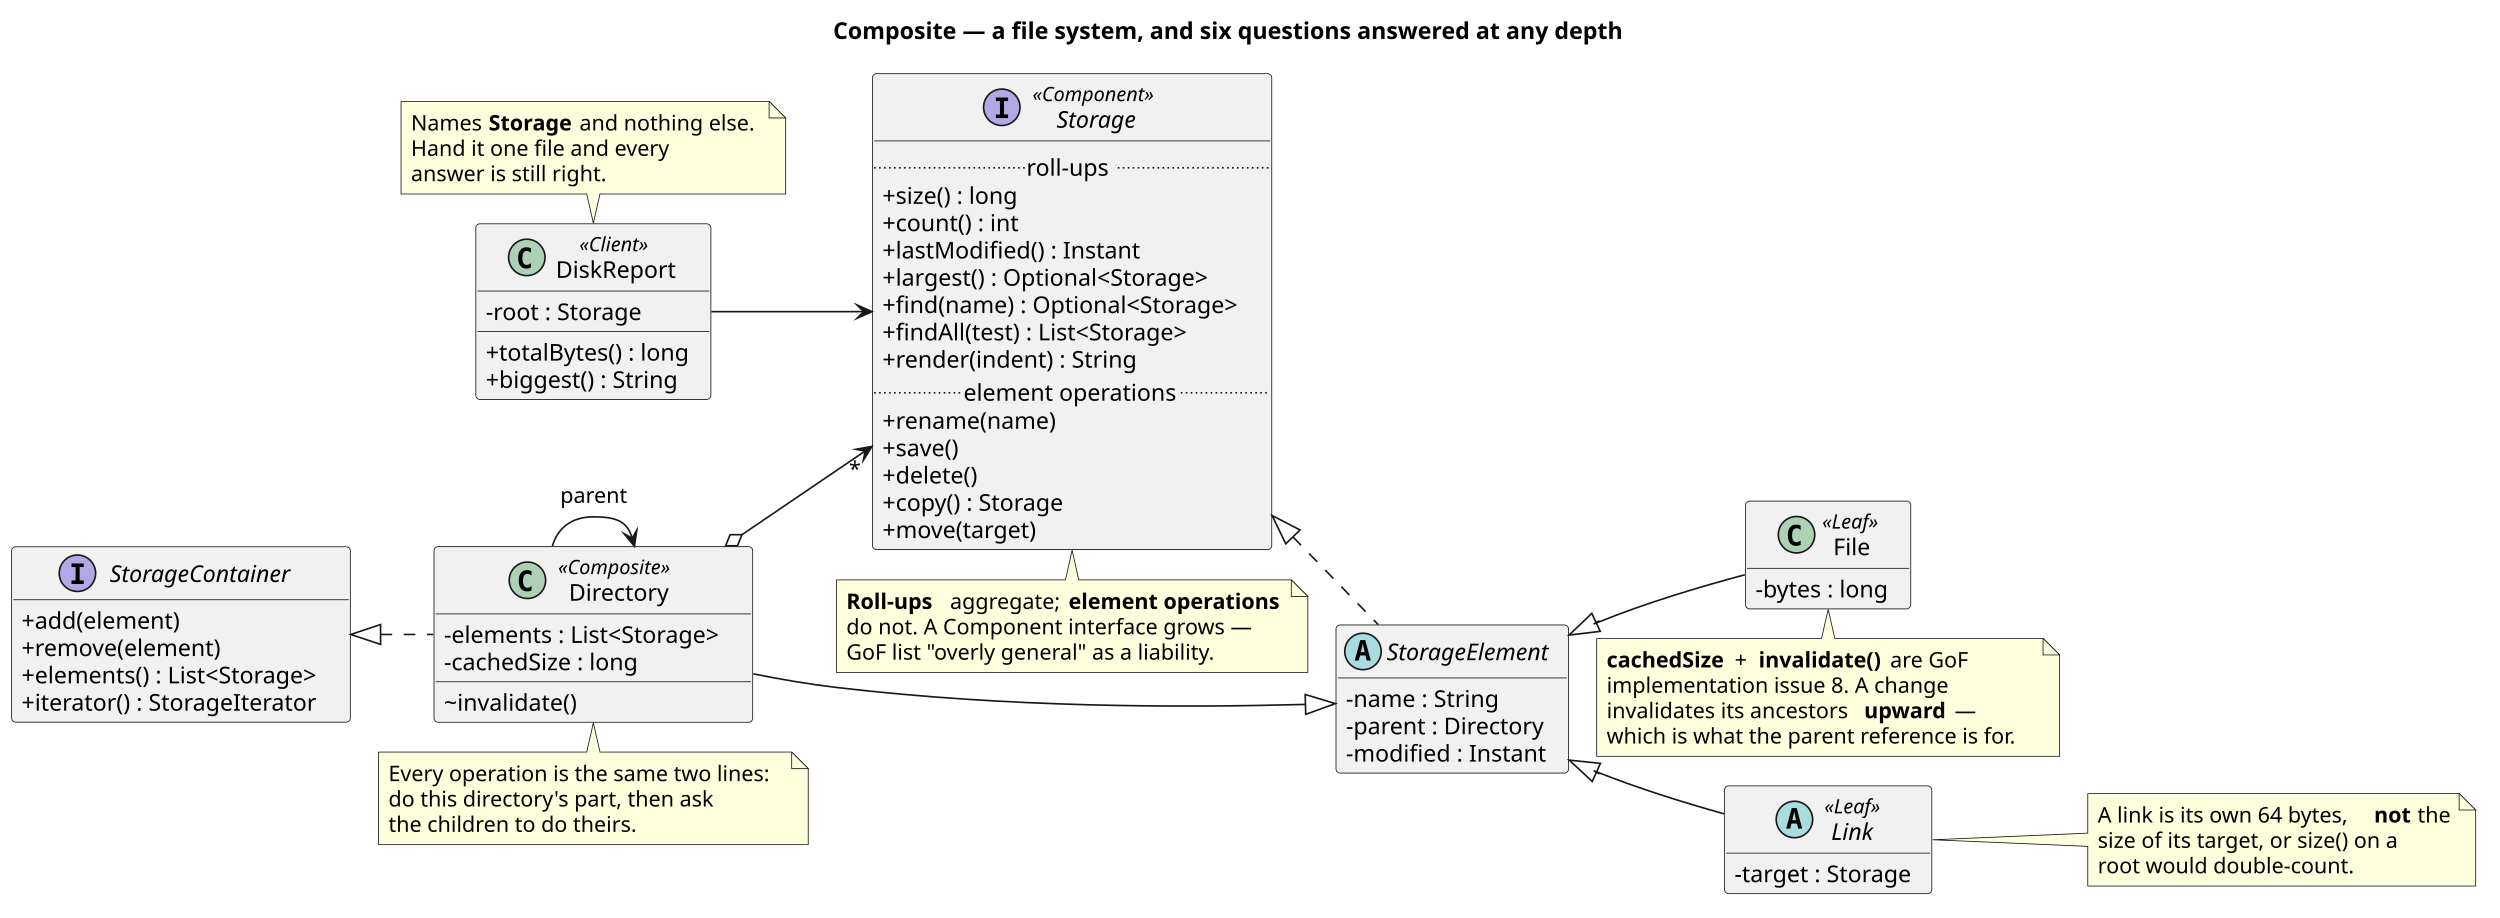
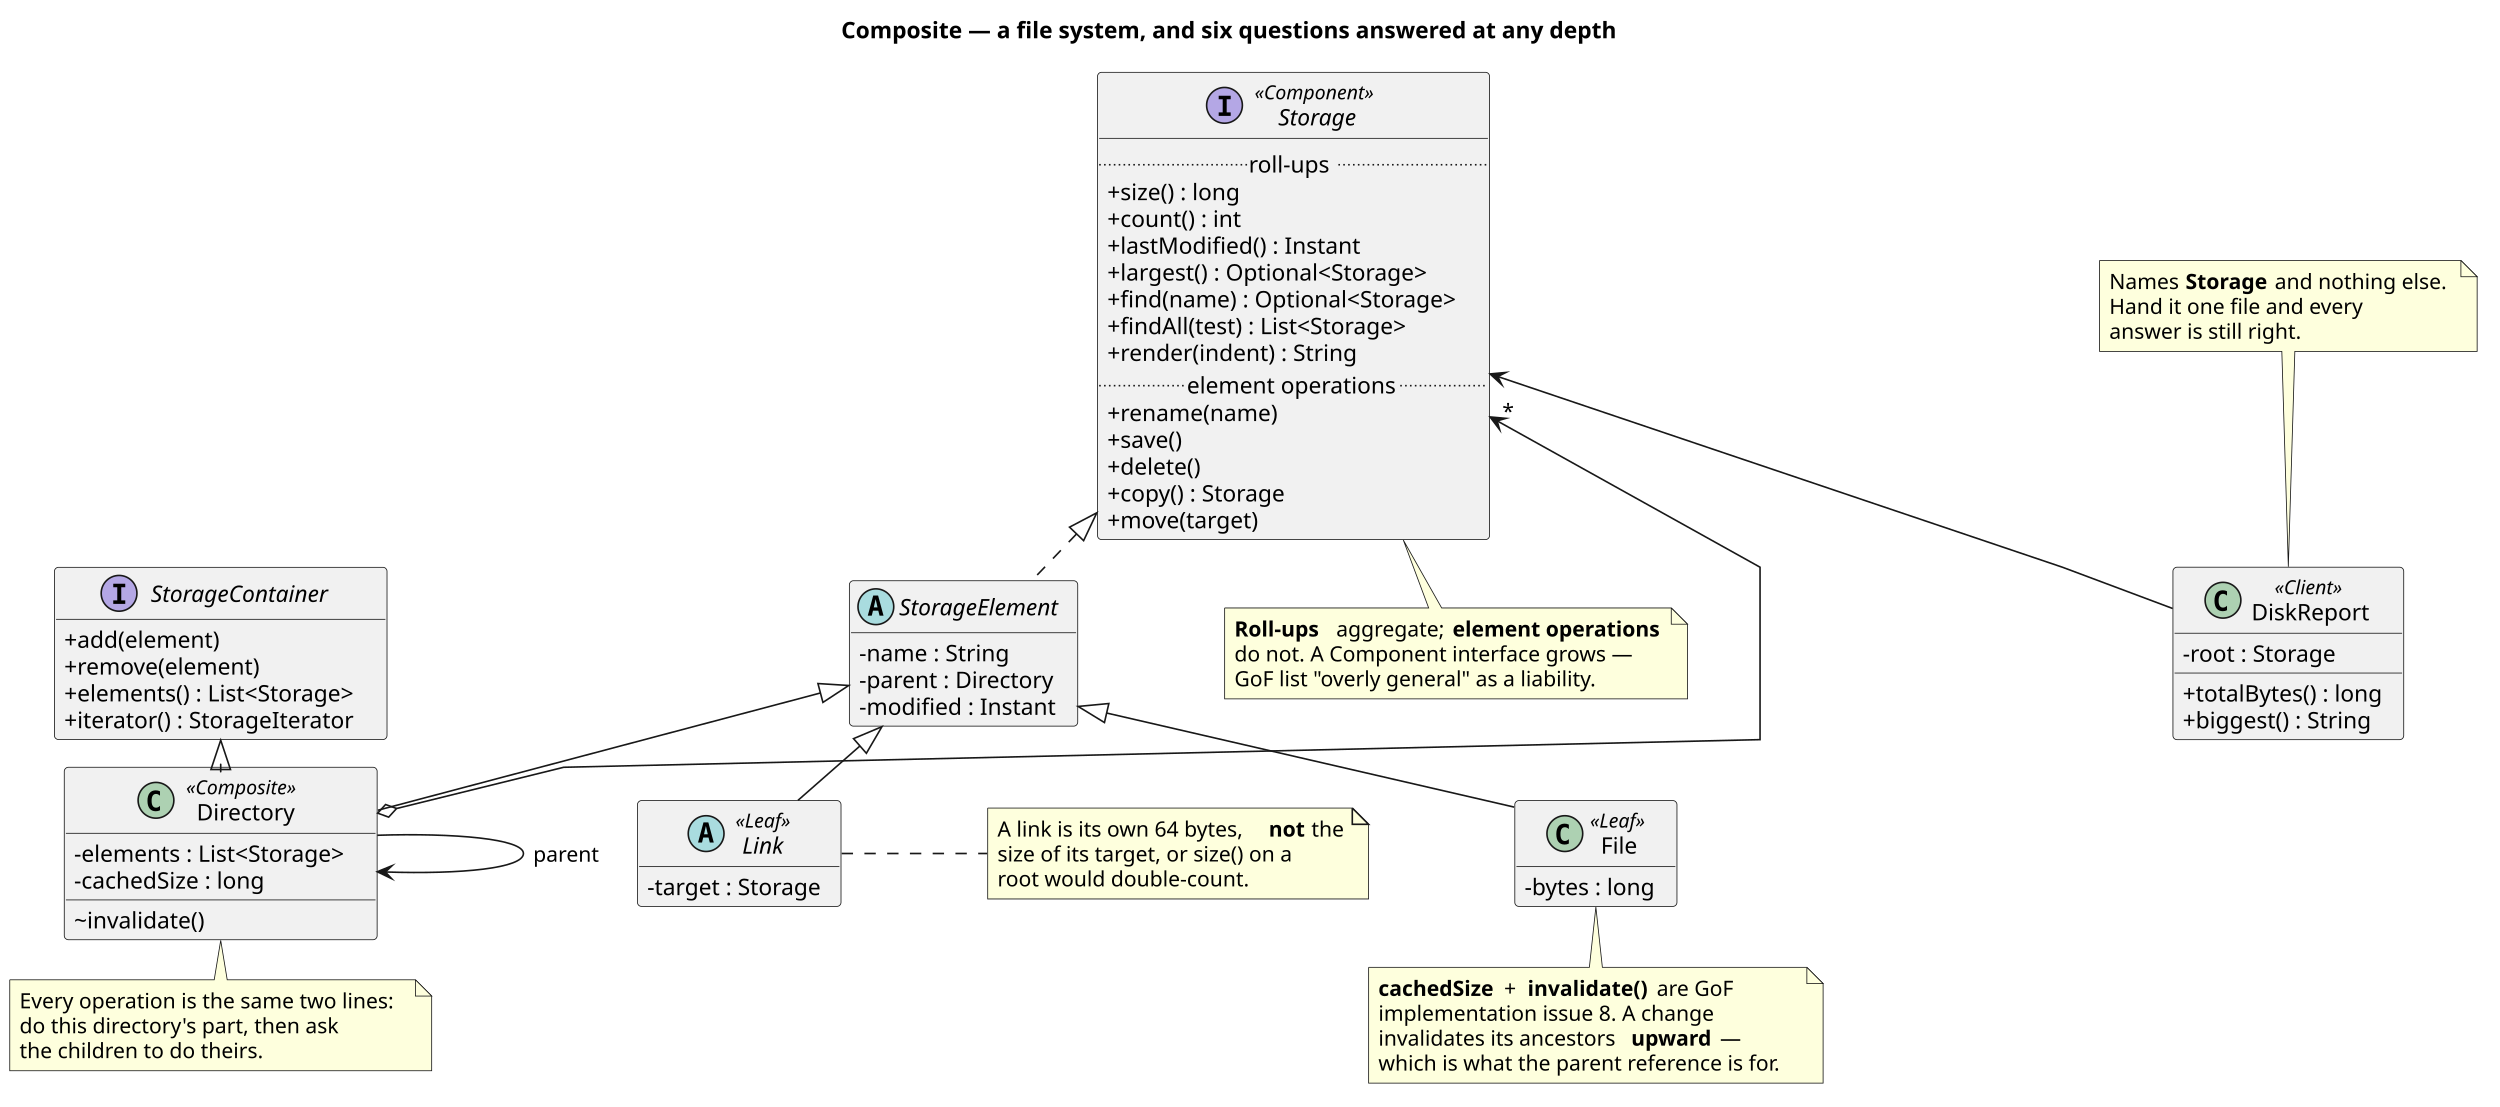
- <svg xmlns="http://www.w3.org/2000/svg" contentStyleType="text/css" data-diagram-type="CLASS" height="554px" preserveAspectRatio="none" style="width:1510px;height:554px;background:#FFFFFF;" version="1.1" viewBox="0 0 1510 554" width="1510px" zoomAndPan="magnify">
+ <svg xmlns="http://www.w3.org/2000/svg" contentStyleType="text/css" data-diagram-type="CLASS" height="681px" preserveAspectRatio="none" style="width:1538px;height:681px;background:#FFFFFF;" version="1.1" viewBox="0 0 1538 681" width="1538px" zoomAndPan="magnify">
  <defs />
  <g>
-     <g class="title" data-source-line="3">
-       <text fill="#000000" font-family="sans-serif" font-size="14" font-weight="700" lengthAdjust="spacing" textLength="496.952" x="503.179" y="23.535">Composite — a file system, and six questions answered at any depth</text>
+     <g class="title" data-source-line="12">
+       <text fill="#000000" font-family="sans-serif" font-size="14" font-weight="700" lengthAdjust="spacing" textLength="496.952" x="517.496" y="23.535">Composite — a file system, and six questions answered at any depth</text>
    </g>
-     <g class="entity" data-qualified-name="Storage" data-source-line="10" id="ent0001">
-       <rect fill="#F1F1F1" height="287.457" rx="2.5" ry="2.5" style="stroke:#181818;stroke-width:0.5;" width="241.168" x="526.97" y="44.488" />
-       <ellipse cx="605.082" cy="64.799" fill="#B4A7E5" rx="11" ry="11" style="stroke:#181818;stroke-width:1;" />
-       <path d="M601.51,61.064 L601.51,58.906 L608.889,58.906 L608.889,61.064 L606.424,61.064 L606.424,69.141 L608.889,69.141 L608.889,71.299 L601.51,71.299 L601.51,69.141 L603.975,69.141 L603.975,61.064 Z " fill="#000000" />
-       <text fill="#000000" font-family="sans-serif" font-size="12" font-style="italic" lengthAdjust="spacing" textLength="80.443" x="623.582" y="61.09">«Component»</text>
-       <text fill="#000000" font-family="sans-serif" font-size="14" font-style="italic" lengthAdjust="spacing" textLength="51.365" x="638.121" y="77.156">Storage</text>
-       <line style="stroke:#181818;stroke-width:0.5;" x1="527.97" x2="767.138" y1="85.109" y2="85.109" />
-       <text fill="#000000" font-family="sans-serif" font-size="14" lengthAdjust="spacing" textLength="90.597" x="532.97" y="123.133">+size() : long</text>
-       <text fill="#000000" font-family="sans-serif" font-size="14" lengthAdjust="spacing" textLength="89.879" x="532.97" y="139.621">+count() : int</text>
-       <text fill="#000000" font-family="sans-serif" font-size="14" lengthAdjust="spacing" textLength="163.748" x="532.97" y="156.109">+lastModified() : Instant</text>
-       <text fill="#000000" font-family="sans-serif" font-size="14" lengthAdjust="spacing" textLength="211.593" x="532.97" y="172.598">+largest() : Optional&lt;Storage&gt;</text>
-       <text fill="#000000" font-family="sans-serif" font-size="14" lengthAdjust="spacing" textLength="229.168" x="532.97" y="189.086">+find(name) : Optional&lt;Storage&gt;</text>
-       <text fill="#000000" font-family="sans-serif" font-size="14" lengthAdjust="spacing" textLength="200.888" x="532.97" y="205.574">+findAll(test) : List&lt;Storage&gt;</text>
-       <text fill="#000000" font-family="sans-serif" font-size="14" lengthAdjust="spacing" textLength="161.321" x="532.97" y="222.062">+render(indent) : String</text>
-       <line style="stroke:#181818;stroke-width:1;stroke-dasharray:1,2;" x1="527.97" x2="619.974" y1="101.353" y2="101.353" />
-       <text fill="#000000" font-family="sans-serif" font-size="14" lengthAdjust="spacing" textLength="55.159" x="619.974" y="106.144">roll-ups</text>
-       <line style="stroke:#181818;stroke-width:1;stroke-dasharray:1,2;" x1="675.134" x2="767.138" y1="101.353" y2="101.353" />
-       <text fill="#000000" font-family="sans-serif" font-size="14" lengthAdjust="spacing" textLength="108.343" x="532.97" y="259.039">+rename(name)</text>
-       <text fill="#000000" font-family="sans-serif" font-size="14" lengthAdjust="spacing" textLength="50.148" x="532.97" y="275.527">+save()</text>
-       <text fill="#000000" font-family="sans-serif" font-size="14" lengthAdjust="spacing" textLength="61.728" x="532.97" y="292.016">+delete()</text>
-       <text fill="#000000" font-family="sans-serif" font-size="14" lengthAdjust="spacing" textLength="116.785" x="532.97" y="308.504">+copy() : Storage</text>
-       <text fill="#000000" font-family="sans-serif" font-size="14" lengthAdjust="spacing" textLength="97.412" x="532.97" y="324.992">+move(target)</text>
-       <line style="stroke:#181818;stroke-width:1;stroke-dasharray:1,2;" x1="527.97" x2="581.929" y1="237.26" y2="237.26" />
-       <text fill="#000000" font-family="sans-serif" font-size="14" lengthAdjust="spacing" textLength="131.25" x="581.929" y="242.051">element operations</text>
-       <line style="stroke:#181818;stroke-width:1;stroke-dasharray:1,2;" x1="713.179" x2="767.138" y1="237.26" y2="237.26" />
+     <g class="entity" data-qualified-name="Storage" data-source-line="14" id="ent0001">
+       <rect fill="#F1F1F1" height="287.457" rx="2.5" ry="2.5" style="stroke:#181818;stroke-width:0.5;" width="241.168" x="675.2" y="44.488" />
+       <ellipse cx="753.312" cy="64.799" fill="#B4A7E5" rx="11" ry="11" style="stroke:#181818;stroke-width:1;" />
+       <path d="M749.74,61.064 L749.74,58.906 L757.119,58.906 L757.119,61.064 L754.654,61.064 L754.654,69.141 L757.119,69.141 L757.119,71.299 L749.74,71.299 L749.74,69.141 L752.205,69.141 L752.205,61.064 Z " fill="#000000" />
+       <text fill="#000000" font-family="sans-serif" font-size="12" font-style="italic" lengthAdjust="spacing" textLength="80.443" x="771.812" y="61.09">«Component»</text>
+       <text fill="#000000" font-family="sans-serif" font-size="14" font-style="italic" lengthAdjust="spacing" textLength="51.365" x="786.351" y="77.156">Storage</text>
+       <line style="stroke:#181818;stroke-width:0.5;" x1="676.2" x2="915.368" y1="85.109" y2="85.109" />
+       <text fill="#000000" font-family="sans-serif" font-size="14" lengthAdjust="spacing" textLength="90.597" x="681.2" y="123.133">+size() : long</text>
+       <text fill="#000000" font-family="sans-serif" font-size="14" lengthAdjust="spacing" textLength="89.879" x="681.2" y="139.621">+count() : int</text>
+       <text fill="#000000" font-family="sans-serif" font-size="14" lengthAdjust="spacing" textLength="163.748" x="681.2" y="156.109">+lastModified() : Instant</text>
+       <text fill="#000000" font-family="sans-serif" font-size="14" lengthAdjust="spacing" textLength="211.593" x="681.2" y="172.598">+largest() : Optional&lt;Storage&gt;</text>
+       <text fill="#000000" font-family="sans-serif" font-size="14" lengthAdjust="spacing" textLength="229.168" x="681.2" y="189.086">+find(name) : Optional&lt;Storage&gt;</text>
+       <text fill="#000000" font-family="sans-serif" font-size="14" lengthAdjust="spacing" textLength="200.888" x="681.2" y="205.574">+findAll(test) : List&lt;Storage&gt;</text>
+       <text fill="#000000" font-family="sans-serif" font-size="14" lengthAdjust="spacing" textLength="161.321" x="681.2" y="222.062">+render(indent) : String</text>
+       <line style="stroke:#181818;stroke-width:1;stroke-dasharray:1,2;" x1="676.2" x2="768.204" y1="101.353" y2="101.353" />
+       <text fill="#000000" font-family="sans-serif" font-size="14" lengthAdjust="spacing" textLength="55.159" x="768.204" y="106.144">roll-ups</text>
+       <line style="stroke:#181818;stroke-width:1;stroke-dasharray:1,2;" x1="823.364" x2="915.368" y1="101.353" y2="101.353" />
+       <text fill="#000000" font-family="sans-serif" font-size="14" lengthAdjust="spacing" textLength="108.343" x="681.2" y="259.039">+rename(name)</text>
+       <text fill="#000000" font-family="sans-serif" font-size="14" lengthAdjust="spacing" textLength="50.148" x="681.2" y="275.527">+save()</text>
+       <text fill="#000000" font-family="sans-serif" font-size="14" lengthAdjust="spacing" textLength="61.728" x="681.2" y="292.016">+delete()</text>
+       <text fill="#000000" font-family="sans-serif" font-size="14" lengthAdjust="spacing" textLength="116.785" x="681.2" y="308.504">+copy() : Storage</text>
+       <text fill="#000000" font-family="sans-serif" font-size="14" lengthAdjust="spacing" textLength="97.412" x="681.2" y="324.992">+move(target)</text>
+       <line style="stroke:#181818;stroke-width:1;stroke-dasharray:1,2;" x1="676.2" x2="730.159" y1="237.26" y2="237.26" />
+       <text fill="#000000" font-family="sans-serif" font-size="14" lengthAdjust="spacing" textLength="131.25" x="730.159" y="242.051">element operations</text>
+       <line style="stroke:#181818;stroke-width:1;stroke-dasharray:1,2;" x1="861.409" x2="915.368" y1="237.26" y2="237.26" />
    </g>
-     <g class="entity" data-qualified-name="StorageContainer" data-source-line="27" id="ent0002">
-       <rect fill="#F1F1F1" height="105.953" rx="2.5" ry="2.5" style="stroke:#181818;stroke-width:0.5;" width="204.609" x="7" y="330.238" />
-       <ellipse cx="46.767" cy="346.238" fill="#B4A7E5" rx="11" ry="11" style="stroke:#181818;stroke-width:1;" />
-       <path d="M43.195,342.503 L43.195,340.345 L50.574,340.345 L50.574,342.503 L48.109,342.503 L48.109,350.58 L50.574,350.58 L50.574,352.738 L43.195,352.738 L43.195,350.58 L45.66,350.58 L45.66,342.503 Z " fill="#000000" />
-       <text fill="#000000" font-family="sans-serif" font-size="14" font-style="italic" lengthAdjust="spacing" textLength="117.571" x="66.271" y="351.529">StorageContainer</text>
-       <line style="stroke:#181818;stroke-width:0.5;" x1="8" x2="210.609" y1="362.238" y2="362.238" />
-       <text fill="#000000" font-family="sans-serif" font-size="14" lengthAdjust="spacing" textLength="100.03" x="13" y="379.773">+add(element)</text>
-       <text fill="#000000" font-family="sans-serif" font-size="14" lengthAdjust="spacing" textLength="124.92" x="13" y="396.262">+remove(element)</text>
-       <text fill="#000000" font-family="sans-serif" font-size="14" lengthAdjust="spacing" textLength="192.609" x="13" y="412.75">+elements() : List&lt;Storage&gt;</text>
-       <text fill="#000000" font-family="sans-serif" font-size="14" lengthAdjust="spacing" textLength="185.09" x="13" y="429.238">+iterator() : StorageIterator</text>
+     <g class="entity" data-qualified-name="StorageContainer" data-source-line="31" id="ent0002">
+       <rect fill="#F1F1F1" height="105.953" rx="2.5" ry="2.5" style="stroke:#181818;stroke-width:0.5;" width="204.609" x="33.48" y="349.008" />
+       <ellipse cx="73.247" cy="365.008" fill="#B4A7E5" rx="11" ry="11" style="stroke:#181818;stroke-width:1;" />
+       <path d="M69.675,361.273 L69.675,359.115 L77.054,359.115 L77.054,361.273 L74.589,361.273 L74.589,369.35 L77.054,369.35 L77.054,371.508 L69.675,371.508 L69.675,369.35 L72.14,369.35 L72.14,361.273 Z " fill="#000000" />
+       <text fill="#000000" font-family="sans-serif" font-size="14" font-style="italic" lengthAdjust="spacing" textLength="117.571" x="92.751" y="370.299">StorageContainer</text>
+       <line style="stroke:#181818;stroke-width:0.5;" x1="34.48" x2="237.089" y1="381.008" y2="381.008" />
+       <text fill="#000000" font-family="sans-serif" font-size="14" lengthAdjust="spacing" textLength="100.03" x="39.48" y="398.543">+add(element)</text>
+       <text fill="#000000" font-family="sans-serif" font-size="14" lengthAdjust="spacing" textLength="124.92" x="39.48" y="415.032">+remove(element)</text>
+       <text fill="#000000" font-family="sans-serif" font-size="14" lengthAdjust="spacing" textLength="192.609" x="39.48" y="431.52">+elements() : List&lt;Storage&gt;</text>
+       <text fill="#000000" font-family="sans-serif" font-size="14" lengthAdjust="spacing" textLength="185.09" x="39.48" y="448.008">+iterator() : StorageIterator</text>
    </g>
-     <g class="entity" data-qualified-name="StorageElement" data-source-line="34" id="ent0003">
-       <rect fill="#F1F1F1" height="89.465" rx="2.5" ry="2.5" style="stroke:#181818;stroke-width:0.5;" width="140.475" x="806.94" y="377.478" />
-       <ellipse cx="823.236" cy="393.478" fill="#A9DCDF" rx="11" ry="11" style="stroke:#181818;stroke-width:1;" />
-       <path d="M823.099,388.826 L821.945,393.898 L824.261,393.898 Z M821.605,386.585 L824.602,386.585 L827.947,398.978 L825.498,398.978 L824.735,395.915 L821.456,395.915 L820.709,398.978 L818.26,398.978 Z " fill="#000000" />
-       <text fill="#000000" font-family="sans-serif" font-size="14" font-style="italic" lengthAdjust="spacing" textLength="105.595" x="837.524" y="398.769">StorageElement</text>
-       <line style="stroke:#181818;stroke-width:0.5;" x1="807.94" x2="946.415" y1="409.478" y2="409.478" />
-       <text fill="#000000" font-family="sans-serif" font-size="14" lengthAdjust="spacing" textLength="98.649" x="812.94" y="427.013">-name : String</text>
-       <text fill="#000000" font-family="sans-serif" font-size="14" lengthAdjust="spacing" textLength="127.497" x="812.94" y="443.502">-parent : Directory</text>
-       <text fill="#000000" font-family="sans-serif" font-size="14" lengthAdjust="spacing" textLength="128.475" x="812.94" y="459.99">-modified : Instant</text>
+     <g class="entity" data-qualified-name="StorageElement" data-source-line="38" id="ent0003">
+       <rect fill="#F1F1F1" height="89.465" rx="2.5" ry="2.5" style="stroke:#181818;stroke-width:0.5;" width="140.475" x="522.54" y="357.258" />
+       <ellipse cx="538.836" cy="373.258" fill="#A9DCDF" rx="11" ry="11" style="stroke:#181818;stroke-width:1;" />
+       <path d="M538.699,368.606 L537.545,373.678 L539.861,373.678 Z M537.205,366.365 L540.202,366.365 L543.547,378.758 L541.098,378.758 L540.335,375.695 L537.056,375.695 L536.309,378.758 L533.86,378.758 Z " fill="#000000" />
+       <text fill="#000000" font-family="sans-serif" font-size="14" font-style="italic" lengthAdjust="spacing" textLength="105.595" x="553.124" y="378.549">StorageElement</text>
+       <line style="stroke:#181818;stroke-width:0.5;" x1="523.54" x2="662.015" y1="389.258" y2="389.258" />
+       <text fill="#000000" font-family="sans-serif" font-size="14" lengthAdjust="spacing" textLength="98.649" x="528.54" y="406.793">-name : String</text>
+       <text fill="#000000" font-family="sans-serif" font-size="14" lengthAdjust="spacing" textLength="127.497" x="528.54" y="423.282">-parent : Directory</text>
+       <text fill="#000000" font-family="sans-serif" font-size="14" lengthAdjust="spacing" textLength="128.475" x="528.54" y="439.77">-modified : Instant</text>
    </g>
-     <g class="entity" data-qualified-name="File" data-source-line="40" id="ent0004">
-       <rect fill="#F1F1F1" height="65.109" rx="2.5" ry="2.5" style="stroke:#181818;stroke-width:0.5;" width="99.753" x="1054.33" y="302.658" />
-       <ellipse cx="1085.105" cy="322.969" fill="#ADD1B2" rx="11" ry="11" style="stroke:#181818;stroke-width:1;" />
-       <path d="M1087.578,329.112 Q1086.997,329.411 1086.358,329.56 Q1085.719,329.71 1085.013,329.71 Q1082.506,329.71 1081.187,328.058 Q1079.867,326.406 1079.867,323.285 Q1079.867,320.155 1081.187,318.503 Q1082.506,316.852 1085.013,316.852 Q1085.719,316.852 1086.366,317.001 Q1087.014,317.151 1087.578,317.449 L1087.578,320.172 Q1086.947,319.591 1086.354,319.321 Q1085.76,319.051 1085.13,319.051 Q1083.785,319.051 1083.1,320.118 Q1082.415,321.185 1082.415,323.285 Q1082.415,325.377 1083.1,326.443 Q1083.785,327.51 1085.13,327.51 Q1085.76,327.51 1086.354,327.24 Q1086.947,326.97 1087.578,326.389 Z " fill="#000000" />
-       <text fill="#000000" font-family="sans-serif" font-size="12" font-style="italic" lengthAdjust="spacing" textLength="36.697" x="1100.611" y="319.26">«Leaf»</text>
-       <text fill="#000000" font-family="sans-serif" font-size="14" lengthAdjust="spacing" textLength="23.399" x="1107.259" y="335.326">File</text>
-       <line style="stroke:#181818;stroke-width:0.5;" x1="1055.33" x2="1153.083" y1="343.279" y2="343.279" />
-       <text fill="#000000" font-family="sans-serif" font-size="14" lengthAdjust="spacing" textLength="87.753" x="1060.33" y="360.815">-bytes : long</text>
+     <g class="entity" data-qualified-name="File" data-source-line="44" id="ent0004">
+       <rect fill="#F1F1F1" height="65.109" rx="2.5" ry="2.5" style="stroke:#181818;stroke-width:0.5;" width="99.753" x="931.91" y="492.518" />
+       <ellipse cx="962.685" cy="512.829" fill="#ADD1B2" rx="11" ry="11" style="stroke:#181818;stroke-width:1;" />
+       <path d="M965.158,518.972 Q964.577,519.271 963.938,519.42 Q963.299,519.57 962.593,519.57 Q960.086,519.57 958.767,517.918 Q957.447,516.266 957.447,513.145 Q957.447,510.015 958.767,508.363 Q960.086,506.712 962.593,506.712 Q963.299,506.712 963.946,506.861 Q964.594,507.01 965.158,507.309 L965.158,510.032 Q964.527,509.451 963.934,509.181 Q963.34,508.911 962.71,508.911 Q961.365,508.911 960.68,509.978 Q959.995,511.045 959.995,513.145 Q959.995,515.236 960.68,516.303 Q961.365,517.37 962.71,517.37 Q963.34,517.37 963.934,517.1 Q964.527,516.83 965.158,516.249 Z " fill="#000000" />
+       <text fill="#000000" font-family="sans-serif" font-size="12" font-style="italic" lengthAdjust="spacing" textLength="36.697" x="978.191" y="509.12">«Leaf»</text>
+       <text fill="#000000" font-family="sans-serif" font-size="14" lengthAdjust="spacing" textLength="23.399" x="984.84" y="525.186">File</text>
+       <line style="stroke:#181818;stroke-width:0.5;" x1="932.91" x2="1030.663" y1="533.139" y2="533.139" />
+       <text fill="#000000" font-family="sans-serif" font-size="14" lengthAdjust="spacing" textLength="87.753" x="937.91" y="550.674">-bytes : long</text>
    </g>
-     <g class="entity" data-qualified-name="Link" data-source-line="44" id="ent0005">
-       <rect fill="#F1F1F1" height="65.109" rx="2.5" ry="2.5" style="stroke:#181818;stroke-width:0.5;" width="125.217" x="1041.6" y="474.658" />
-       <ellipse cx="1083.834" cy="494.969" fill="#A9DCDF" rx="11" ry="11" style="stroke:#181818;stroke-width:1;" />
-       <path d="M1083.697,490.317 L1082.543,495.389 L1084.859,495.389 Z M1082.203,488.076 L1085.199,488.076 L1088.545,500.469 L1086.096,500.469 L1085.332,497.406 L1082.053,497.406 L1081.306,500.469 L1078.858,500.469 Z " fill="#000000" />
-       <text fill="#000000" font-family="sans-serif" font-size="12" font-style="italic" lengthAdjust="spacing" textLength="36.697" x="1101.886" y="491.26">«Leaf»</text>
-       <text fill="#000000" font-family="sans-serif" font-size="14" font-style="italic" lengthAdjust="spacing" textLength="28.383" x="1106.043" y="507.326">Link</text>
-       <line style="stroke:#181818;stroke-width:0.5;" x1="1042.6" x2="1165.817" y1="515.279" y2="515.279" />
-       <text fill="#000000" font-family="sans-serif" font-size="14" lengthAdjust="spacing" textLength="113.217" x="1047.6" y="532.814">-target : Storage</text>
+     <g class="entity" data-qualified-name="Link" data-source-line="48" id="ent0005">
+       <rect fill="#F1F1F1" height="65.109" rx="2.5" ry="2.5" style="stroke:#181818;stroke-width:0.5;" width="125.217" x="392.17" y="492.518" />
+       <ellipse cx="434.404" cy="512.829" fill="#A9DCDF" rx="11" ry="11" style="stroke:#181818;stroke-width:1;" />
+       <path d="M434.267,508.177 L433.113,513.249 L435.429,513.249 Z M432.773,505.936 L435.769,505.936 L439.115,518.329 L436.666,518.329 L435.902,515.266 L432.623,515.266 L431.876,518.329 L429.428,518.329 Z " fill="#000000" />
+       <text fill="#000000" font-family="sans-serif" font-size="12" font-style="italic" lengthAdjust="spacing" textLength="36.697" x="452.456" y="509.12">«Leaf»</text>
+       <text fill="#000000" font-family="sans-serif" font-size="14" font-style="italic" lengthAdjust="spacing" textLength="28.383" x="456.613" y="525.186">Link</text>
+       <line style="stroke:#181818;stroke-width:0.5;" x1="393.17" x2="516.387" y1="533.139" y2="533.139" />
+       <text fill="#000000" font-family="sans-serif" font-size="14" lengthAdjust="spacing" textLength="113.217" x="398.17" y="550.674">-target : Storage</text>
    </g>
-     <g class="entity" data-qualified-name="Directory" data-source-line="48" id="ent0006">
-       <rect fill="#F1F1F1" height="106.086" rx="2.5" ry="2.5" style="stroke:#181818;stroke-width:0.5;" width="192.476" x="262.15" y="330.168" />
-       <ellipse cx="318.57" cy="350.479" fill="#ADD1B2" rx="11" ry="11" style="stroke:#181818;stroke-width:1;" />
-       <path d="M321.044,356.622 Q320.462,356.921 319.823,357.07 Q319.184,357.22 318.479,357.22 Q315.972,357.22 314.652,355.568 Q313.332,353.916 313.332,350.795 Q313.332,347.665 314.652,346.014 Q315.972,344.362 318.479,344.362 Q319.184,344.362 319.832,344.511 Q320.479,344.661 321.044,344.959 L321.044,347.682 Q320.413,347.101 319.819,346.831 Q319.226,346.561 318.595,346.561 Q317.25,346.561 316.565,347.628 Q315.88,348.695 315.88,350.795 Q315.88,352.887 316.565,353.953 Q317.25,355.02 318.595,355.02 Q319.226,355.02 319.819,354.75 Q320.413,354.48 321.044,353.899 Z " fill="#000000" />
-       <text fill="#000000" font-family="sans-serif" font-size="12" font-style="italic" lengthAdjust="spacing" textLength="75.135" x="337.07" y="346.77">«Composite»</text>
-       <text fill="#000000" font-family="sans-serif" font-size="14" lengthAdjust="spacing" textLength="62.111" x="343.582" y="362.836">Directory</text>
-       <line style="stroke:#181818;stroke-width:0.5;" x1="263.15" x2="453.626" y1="370.789" y2="370.789" />
-       <text fill="#000000" font-family="sans-serif" font-size="14" lengthAdjust="spacing" textLength="180.476" x="268.15" y="388.325">-elements : List&lt;Storage&gt;</text>
-       <text fill="#000000" font-family="sans-serif" font-size="14" lengthAdjust="spacing" textLength="126.239" x="268.15" y="404.813">-cachedSize : long</text>
-       <line style="stroke:#181818;stroke-width:0.5;" x1="263.15" x2="453.626" y1="411.766" y2="411.766" />
-       <text fill="#000000" font-family="sans-serif" font-size="14" lengthAdjust="spacing" textLength="83.344" x="268.15" y="429.301">~invalidate()</text>
+     <g class="entity" data-qualified-name="Directory" data-source-line="52" id="ent0006">
+       <rect fill="#F1F1F1" height="106.086" rx="2.5" ry="2.5" style="stroke:#181818;stroke-width:0.5;" width="192.476" x="39.54" y="472.028" />
+       <ellipse cx="95.96" cy="492.339" fill="#ADD1B2" rx="11" ry="11" style="stroke:#181818;stroke-width:1;" />
+       <path d="M98.434,498.482 Q97.853,498.781 97.213,498.93 Q96.574,499.08 95.869,499.08 Q93.362,499.08 92.042,497.428 Q90.722,495.776 90.722,492.655 Q90.722,489.525 92.042,487.873 Q93.362,486.222 95.869,486.222 Q96.574,486.222 97.222,486.371 Q97.869,486.521 98.434,486.819 L98.434,489.542 Q97.803,488.961 97.209,488.691 Q96.616,488.421 95.985,488.421 Q94.64,488.421 93.955,489.488 Q93.27,490.555 93.27,492.655 Q93.27,494.747 93.955,495.813 Q94.64,496.88 95.985,496.88 Q96.616,496.88 97.209,496.61 Q97.803,496.34 98.434,495.759 Z " fill="#000000" />
+       <text fill="#000000" font-family="sans-serif" font-size="12" font-style="italic" lengthAdjust="spacing" textLength="75.135" x="114.46" y="488.63">«Composite»</text>
+       <text fill="#000000" font-family="sans-serif" font-size="14" lengthAdjust="spacing" textLength="62.111" x="120.972" y="504.696">Directory</text>
+       <line style="stroke:#181818;stroke-width:0.5;" x1="40.54" x2="231.016" y1="512.649" y2="512.649" />
+       <text fill="#000000" font-family="sans-serif" font-size="14" lengthAdjust="spacing" textLength="180.476" x="45.54" y="530.184">-elements : List&lt;Storage&gt;</text>
+       <text fill="#000000" font-family="sans-serif" font-size="14" lengthAdjust="spacing" textLength="126.239" x="45.54" y="546.673">-cachedSize : long</text>
+       <line style="stroke:#181818;stroke-width:0.5;" x1="40.54" x2="231.016" y1="553.626" y2="553.626" />
+       <text fill="#000000" font-family="sans-serif" font-size="14" lengthAdjust="spacing" textLength="83.344" x="45.54" y="571.161">~invalidate()</text>
    </g>
-     <g class="entity" data-qualified-name="DiskReport" data-source-line="54" id="ent0007">
-       <rect fill="#F1F1F1" height="106.086" rx="2.5" ry="2.5" style="stroke:#181818;stroke-width:0.5;" width="141.978" x="287.4" y="135.168" />
-       <ellipse cx="318.194" cy="155.479" fill="#ADD1B2" rx="11" ry="11" style="stroke:#181818;stroke-width:1;" />
-       <path d="M320.667,161.622 Q320.086,161.921 319.447,162.07 Q318.808,162.22 318.102,162.22 Q315.595,162.22 314.276,160.568 Q312.956,158.916 312.956,155.795 Q312.956,152.665 314.276,151.013 Q315.595,149.362 318.102,149.362 Q318.808,149.362 319.455,149.511 Q320.103,149.661 320.667,149.959 L320.667,152.682 Q320.036,152.101 319.443,151.831 Q318.849,151.561 318.218,151.561 Q316.874,151.561 316.189,152.628 Q315.504,153.695 315.504,155.795 Q315.504,157.887 316.189,158.953 Q316.874,160.02 318.218,160.02 Q318.849,160.02 319.443,159.75 Q320.036,159.48 320.667,158.899 Z " fill="#000000" />
-       <text fill="#000000" font-family="sans-serif" font-size="12" font-style="italic" lengthAdjust="spacing" textLength="46.435" x="349.926" y="151.77">«Client»</text>
-       <text fill="#000000" font-family="sans-serif" font-size="14" lengthAdjust="spacing" textLength="74.881" x="335.704" y="167.836">DiskReport</text>
-       <line style="stroke:#181818;stroke-width:0.5;" x1="288.4" x2="428.378" y1="175.789" y2="175.789" />
-       <text fill="#000000" font-family="sans-serif" font-size="14" lengthAdjust="spacing" textLength="100.919" x="293.4" y="193.325">-root : Storage</text>
-       <line style="stroke:#181818;stroke-width:0.5;" x1="288.4" x2="428.378" y1="200.278" y2="200.278" />
-       <text fill="#000000" font-family="sans-serif" font-size="14" lengthAdjust="spacing" textLength="129.978" x="293.4" y="217.813">+totalBytes() : long</text>
-       <text fill="#000000" font-family="sans-serif" font-size="14" lengthAdjust="spacing" textLength="123.983" x="293.4" y="234.301">+biggest() : String</text>
+     <g class="entity" data-qualified-name="DiskReport" data-source-line="58" id="ent0007">
+       <rect fill="#F1F1F1" height="106.086" rx="2.5" ry="2.5" style="stroke:#181818;stroke-width:0.5;" width="141.978" x="1336.79" y="348.948" />
+       <ellipse cx="1367.584" cy="369.259" fill="#ADD1B2" rx="11" ry="11" style="stroke:#181818;stroke-width:1;" />
+       <path d="M1370.057,375.402 Q1369.476,375.701 1368.837,375.85 Q1368.198,376 1367.492,376 Q1364.985,376 1363.666,374.348 Q1362.346,372.696 1362.346,369.575 Q1362.346,366.445 1363.666,364.793 Q1364.985,363.142 1367.492,363.142 Q1368.198,363.142 1368.845,363.291 Q1369.493,363.44 1370.057,363.739 L1370.057,366.462 Q1369.426,365.881 1368.833,365.611 Q1368.239,365.341 1367.608,365.341 Q1366.264,365.341 1365.579,366.408 Q1364.894,367.475 1364.894,369.575 Q1364.894,371.666 1365.579,372.733 Q1366.264,373.8 1367.608,373.8 Q1368.239,373.8 1368.833,373.53 Q1369.426,373.26 1370.057,372.679 Z " fill="#000000" />
+       <text fill="#000000" font-family="sans-serif" font-size="12" font-style="italic" lengthAdjust="spacing" textLength="46.435" x="1399.316" y="365.55">«Client»</text>
+       <text fill="#000000" font-family="sans-serif" font-size="14" lengthAdjust="spacing" textLength="74.881" x="1385.094" y="381.616">DiskReport</text>
+       <line style="stroke:#181818;stroke-width:0.5;" x1="1337.79" x2="1477.768" y1="389.569" y2="389.569" />
+       <text fill="#000000" font-family="sans-serif" font-size="14" lengthAdjust="spacing" textLength="100.919" x="1342.79" y="407.104">-root : Storage</text>
+       <line style="stroke:#181818;stroke-width:0.5;" x1="1337.79" x2="1477.768" y1="414.058" y2="414.058" />
+       <text fill="#000000" font-family="sans-serif" font-size="14" lengthAdjust="spacing" textLength="129.978" x="1342.79" y="431.593">+totalBytes() : long</text>
+       <text fill="#000000" font-family="sans-serif" font-size="14" lengthAdjust="spacing" textLength="123.983" x="1342.79" y="448.081">+biggest() : String</text>
    </g>
-     <g class="entity" data-qualified-name="GMN16" data-source-line="70" id="ent0017">
-       <path d="M228.61,454.248 L228.61,510.18 A0,0 0 0 0 228.61,510.18 L488.174,510.18 A0,0 0 0 0 488.174,510.18 L488.174,464.248 L478.174,454.248 L362.39,454.248 L358.39,436.568 L354.39,454.248 L228.61,454.248 A0,0 0 0 0 228.61,454.248" fill="#FEFFDD" style="stroke:#181818;stroke-width:0.5;" />
-       <path d="M478.174,454.248 L478.174,464.248 L488.174,464.248 L478.174,454.248" fill="#FEFFDD" style="stroke:#181818;stroke-width:0.5;" />
-       <text fill="#000000" font-family="sans-serif" font-size="13" lengthAdjust="spacing" textLength="238.564" x="234.61" y="471.817">Every operation is the same two lines:</text>
-       <text fill="#000000" font-family="sans-serif" font-size="13" lengthAdjust="spacing" textLength="205.074" x="234.61" y="487.127">do this directory's part, then ask</text>
-       <text fill="#000000" font-family="sans-serif" font-size="13" lengthAdjust="spacing" textLength="156.685" x="234.61" y="502.438">the children to do theirs.</text>
+     <g class="entity" data-qualified-name="Spacer1" data-source-line="67" id="ent0011">
+       <rect fill="none" height="26.488" rx="2.5" ry="2.5" style="stroke:none;stroke-width:0.5;" width="10.43" x="1121.57" y="511.828" />
    </g>
-     <g class="entity" data-qualified-name="GMN19" data-source-line="76" id="ent0020">
-       <path d="M242.23,61.248 L242.23,117.18 A0,0 0 0 0 242.23,117.18 L354.39,117.18 L358.39,134.848 L362.39,117.18 L474.543,117.18 A0,0 0 0 0 474.543,117.18 L474.543,71.248 L464.543,61.248 L242.23,61.248 A0,0 0 0 0 242.23,61.248" fill="#FEFFDD" style="stroke:#181818;stroke-width:0.5;" />
-       <path d="M464.543,61.248 L464.543,71.248 L474.543,71.248 L464.543,61.248" fill="#FEFFDD" style="stroke:#181818;stroke-width:0.5;" />
-       <text fill="#000000" font-family="sans-serif" font-size="13" lengthAdjust="spacing" textLength="42.79" x="248.23" y="78.817">Names</text>
-       <text fill="#000000" font-family="sans-serif" font-size="13" font-weight="700" lengthAdjust="spacing" textLength="50.743" x="295.133" y="78.817">Storage</text>
-       <text fill="#000000" font-family="sans-serif" font-size="13" lengthAdjust="spacing" textLength="109.554" x="349.989" y="78.817">and nothing else.</text>
-       <text fill="#000000" font-family="sans-serif" font-size="13" lengthAdjust="spacing" textLength="161.757" x="248.23" y="94.127">Hand it one file and every</text>
-       <text fill="#000000" font-family="sans-serif" font-size="13" lengthAdjust="spacing" textLength="124.166" x="248.23" y="109.438">answer is still right.</text>
+     <g class="entity" data-qualified-name="GMN15" data-source-line="73" id="ent0016">
+       <path d="M6,602.768 L6,658.7 A0,0 0 0 0 6,658.7 L265.564,658.7 A0,0 0 0 0 265.564,658.7 L265.564,612.768 L255.564,602.768 L139.78,602.768 L135.78,578.508 L131.78,602.768 L6,602.768 A0,0 0 0 0 6,602.768" fill="#FEFFDD" style="stroke:#181818;stroke-width:0.5;" />
+       <path d="M255.564,602.768 L255.564,612.768 L265.564,612.768 L255.564,602.768" fill="#FEFFDD" style="stroke:#181818;stroke-width:0.5;" />
+       <text fill="#000000" font-family="sans-serif" font-size="13" lengthAdjust="spacing" textLength="238.564" x="12" y="620.337">Every operation is the same two lines:</text>
+       <text fill="#000000" font-family="sans-serif" font-size="13" lengthAdjust="spacing" textLength="205.074" x="12" y="635.647">do this directory's part, then ask</text>
+       <text fill="#000000" font-family="sans-serif" font-size="13" lengthAdjust="spacing" textLength="156.685" x="12" y="650.958">the children to do theirs.</text>
    </g>
-     <g class="entity" data-qualified-name="GMN22" data-source-line="82" id="ent0023">
-       <path d="M505.17,350.248 L505.17,406.18 A0,0 0 0 0 505.17,406.18 L789.934,406.18 A0,0 0 0 0 789.934,406.18 L789.934,360.248 L779.934,350.248 L651.56,350.248 L647.56,332.318 L643.56,350.248 L505.17,350.248 A0,0 0 0 0 505.17,350.248" fill="#FEFFDD" style="stroke:#181818;stroke-width:0.5;" />
-       <path d="M779.934,350.248 L779.934,360.248 L789.934,360.248 L779.934,350.248" fill="#FEFFDD" style="stroke:#181818;stroke-width:0.5;" />
-       <text fill="#000000" font-family="sans-serif" font-size="13" font-weight="700" lengthAdjust="spacing" textLength="58.532" x="511.17" y="367.817">Roll-ups</text>
-       <text fill="#000000" font-family="sans-serif" font-size="13" lengthAdjust="spacing" textLength="67.457" x="573.815" y="367.817">aggregate;</text>
-       <text fill="#000000" font-family="sans-serif" font-size="13" font-weight="700" lengthAdjust="spacing" textLength="129.549" x="645.385" y="367.817">element operations</text>
-       <text fill="#000000" font-family="sans-serif" font-size="13" lengthAdjust="spacing" textLength="254.535" x="511.17" y="383.127">do not. A Component interface grows —</text>
-       <text fill="#000000" font-family="sans-serif" font-size="13" lengthAdjust="spacing" textLength="233.391" x="511.17" y="398.438">GoF list "overly general" as a liability.</text>
+     <g class="entity" data-qualified-name="GMN18" data-source-line="79" id="ent0019">
+       <path d="M1291.63,160.248 L1291.63,216.18 A0,0 0 0 0 1291.63,216.18 L1403.78,216.18 L1407.78,348.678 L1411.78,216.18 L1523.944,216.18 A0,0 0 0 0 1523.944,216.18 L1523.944,170.248 L1513.944,160.248 L1291.63,160.248 A0,0 0 0 0 1291.63,160.248" fill="#FEFFDD" style="stroke:#181818;stroke-width:0.5;" />
+       <path d="M1513.944,160.248 L1513.944,170.248 L1523.944,170.248 L1513.944,160.248" fill="#FEFFDD" style="stroke:#181818;stroke-width:0.5;" />
+       <text fill="#000000" font-family="sans-serif" font-size="13" lengthAdjust="spacing" textLength="42.79" x="1297.63" y="177.817">Names</text>
+       <text fill="#000000" font-family="sans-serif" font-size="13" font-weight="700" lengthAdjust="spacing" textLength="50.743" x="1344.533" y="177.817">Storage</text>
+       <text fill="#000000" font-family="sans-serif" font-size="13" lengthAdjust="spacing" textLength="109.554" x="1399.389" y="177.817">and nothing else.</text>
+       <text fill="#000000" font-family="sans-serif" font-size="13" lengthAdjust="spacing" textLength="161.757" x="1297.63" y="193.127">Hand it one file and every</text>
+       <text fill="#000000" font-family="sans-serif" font-size="13" lengthAdjust="spacing" textLength="124.166" x="1297.63" y="208.438">answer is still right.</text>
    </g>
-     <g class="entity" data-qualified-name="GMN25" data-source-line="88" id="ent0026">
-       <path d="M1261.01,479.248 L1261.01,503.218 L1167.26,507.218 L1261.01,511.218 L1261.01,535.18 A0,0 0 0 0 1261.01,535.18 L1495.31,535.18 A0,0 0 0 0 1495.31,535.18 L1495.31,489.248 L1485.31,479.248 L1261.01,479.248 A0,0 0 0 0 1261.01,479.248" fill="#FEFFDD" style="stroke:#181818;stroke-width:0.5;" />
-       <path d="M1485.31,479.248 L1485.31,489.248 L1495.31,489.248 L1485.31,479.248" fill="#FEFFDD" style="stroke:#181818;stroke-width:0.5;" />
-       <text fill="#000000" font-family="sans-serif" font-size="13" lengthAdjust="spacing" textLength="162.792" x="1267.01" y="496.817">A link is its own 64 bytes,</text>
-       <text fill="#000000" font-family="sans-serif" font-size="13" font-weight="700" lengthAdjust="spacing" textLength="22.109" x="1433.915" y="496.817">not</text>
-       <text fill="#000000" font-family="sans-serif" font-size="13" lengthAdjust="spacing" textLength="20.173" x="1460.137" y="496.817">the</text>
-       <text fill="#000000" font-family="sans-serif" font-size="13" lengthAdjust="spacing" textLength="193.642" x="1267.01" y="512.127">size of its target, or size() on a</text>
-       <text fill="#000000" font-family="sans-serif" font-size="13" lengthAdjust="spacing" textLength="163.084" x="1267.01" y="527.438">root would double-count.</text>
+     <g class="entity" data-qualified-name="GMN21" data-source-line="85" id="ent0022">
+       <path d="M753.4,374.018 L753.4,429.95 A0,0 0 0 0 753.4,429.95 L1038.164,429.95 A0,0 0 0 0 1038.164,429.95 L1038.164,384.018 L1028.164,374.018 L886.91,374.018 L863.31,332.228 L878.91,374.018 L753.4,374.018 A0,0 0 0 0 753.4,374.018" fill="#FEFFDD" style="stroke:#181818;stroke-width:0.5;" />
+       <path d="M1028.164,374.018 L1028.164,384.018 L1038.164,384.018 L1028.164,374.018" fill="#FEFFDD" style="stroke:#181818;stroke-width:0.5;" />
+       <text fill="#000000" font-family="sans-serif" font-size="13" font-weight="700" lengthAdjust="spacing" textLength="58.532" x="759.4" y="391.587">Roll-ups</text>
+       <text fill="#000000" font-family="sans-serif" font-size="13" lengthAdjust="spacing" textLength="67.457" x="822.045" y="391.587">aggregate;</text>
+       <text fill="#000000" font-family="sans-serif" font-size="13" font-weight="700" lengthAdjust="spacing" textLength="129.549" x="893.615" y="391.587">element operations</text>
+       <text fill="#000000" font-family="sans-serif" font-size="13" lengthAdjust="spacing" textLength="254.535" x="759.4" y="406.897">do not. A Component interface grows —</text>
+       <text fill="#000000" font-family="sans-serif" font-size="13" lengthAdjust="spacing" textLength="233.391" x="759.4" y="422.208">GoF list "overly general" as a liability.</text>
    </g>
-     <g class="entity" data-qualified-name="GMN28" data-source-line="94" id="ent0029">
-       <path d="M964.41,385.588 L964.41,456.83 A0,0 0 0 0 964.41,456.83 L1244.007,456.83 A0,0 0 0 0 1244.007,456.83 L1244.007,395.588 L1234.007,385.588 L1108.21,385.588 L1104.21,368.058 L1100.21,385.588 L964.41,385.588 A0,0 0 0 0 964.41,385.588" fill="#FEFFDD" style="stroke:#181818;stroke-width:0.5;" />
-       <path d="M1234.007,385.588 L1234.007,395.588 L1244.007,395.588 L1234.007,385.588" fill="#FEFFDD" style="stroke:#181818;stroke-width:0.5;" />
-       <text fill="#000000" font-family="sans-serif" font-size="13" font-weight="700" lengthAdjust="spacing" textLength="73.201" x="970.41" y="403.157">cachedSize</text>
-       <text fill="#000000" font-family="sans-serif" font-size="13" lengthAdjust="spacing" textLength="10.334" x="1047.725" y="403.157">+</text>
-       <text fill="#000000" font-family="sans-serif" font-size="13" font-weight="700" lengthAdjust="spacing" textLength="75.353" x="1062.172" y="403.157">invalidate()</text>
-       <text fill="#000000" font-family="sans-serif" font-size="13" lengthAdjust="spacing" textLength="48.204" x="1141.638" y="403.157">are GoF</text>
-       <text fill="#000000" font-family="sans-serif" font-size="13" lengthAdjust="spacing" textLength="214.64" x="970.41" y="418.467">implementation issue 8. A change</text>
-       <text fill="#000000" font-family="sans-serif" font-size="13" lengthAdjust="spacing" textLength="151.385" x="970.41" y="433.778">invalidates its ancestors</text>
-       <text fill="#000000" font-family="sans-serif" font-size="13" font-weight="700" lengthAdjust="spacing" textLength="50.534" x="1125.909" y="433.778">upward</text>
-       <text fill="#000000" font-family="sans-serif" font-size="13" lengthAdjust="spacing" textLength="13" x="1180.555" y="433.778">—</text>
-       <text fill="#000000" font-family="sans-serif" font-size="13" lengthAdjust="spacing" textLength="258.597" x="970.41" y="449.088">which is what the parent reference is for.</text>
+     <g class="entity" data-qualified-name="GMN24" data-source-line="91" id="ent0025">
+       <path d="M607.63,497.108 L607.63,553.04 L841.93,553.04 L841.93,507.108 L831.93,497.108 L607.63,497.108" fill="#FEFFDD" style="stroke:#181818;stroke-width:0.5;" />
+       <path d="M831.93,497.108 L831.93,507.108 L841.93,507.108 L831.93,497.108" fill="#FEFFDD" style="stroke:#181818;stroke-width:1;" />
+       <text fill="#000000" font-family="sans-serif" font-size="13" lengthAdjust="spacing" textLength="162.792" x="613.63" y="514.677">A link is its own 64 bytes,</text>
+       <text fill="#000000" font-family="sans-serif" font-size="13" font-weight="700" lengthAdjust="spacing" textLength="22.109" x="780.535" y="514.677">not</text>
+       <text fill="#000000" font-family="sans-serif" font-size="13" lengthAdjust="spacing" textLength="20.173" x="806.757" y="514.677">the</text>
+       <text fill="#000000" font-family="sans-serif" font-size="13" lengthAdjust="spacing" textLength="193.642" x="613.63" y="529.987">size of its target, or size() on a</text>
+       <text fill="#000000" font-family="sans-serif" font-size="13" lengthAdjust="spacing" textLength="163.084" x="613.63" y="545.298">root would double-count.</text>
    </g>
-     <g class="link" data-entity-1="ent0001" data-entity-2="ent0003" data-link-type="extension" data-source-line="60" id="lnk8">
-       <path codeLine="60" d="M780.909,324.283 C803.829,347.853 813.88,358.168 832.42,377.228" fill="none" id="Storage-backto-StorageElement" style="stroke:#181818;stroke-width:1;stroke-dasharray:7,7;" />
-       <polygon fill="none" points="768.36,311.378,776.607,328.466,785.21,320.1,768.36,311.378" style="stroke:#181818;stroke-width:1;stroke-linejoin:miter;stroke-miterlimit:10;" />
+     <g class="entity" data-qualified-name="GMN27" data-source-line="97" id="ent0028">
+       <path d="M841.98,595.118 L841.98,666.361 A0,0 0 0 0 841.98,666.361 L1121.577,666.361 A0,0 0 0 0 1121.577,666.361 L1121.577,605.118 L1111.577,595.118 L985.78,595.118 L981.78,558.018 L977.78,595.118 L841.98,595.118 A0,0 0 0 0 841.98,595.118" fill="#FEFFDD" style="stroke:#181818;stroke-width:0.5;" />
+       <path d="M1111.577,595.118 L1111.577,605.118 L1121.577,605.118 L1111.577,595.118" fill="#FEFFDD" style="stroke:#181818;stroke-width:0.5;" />
+       <text fill="#000000" font-family="sans-serif" font-size="13" font-weight="700" lengthAdjust="spacing" textLength="73.201" x="847.98" y="612.687">cachedSize</text>
+       <text fill="#000000" font-family="sans-serif" font-size="13" lengthAdjust="spacing" textLength="10.334" x="925.294" y="612.687">+</text>
+       <text fill="#000000" font-family="sans-serif" font-size="13" font-weight="700" lengthAdjust="spacing" textLength="75.353" x="939.742" y="612.687">invalidate()</text>
+       <text fill="#000000" font-family="sans-serif" font-size="13" lengthAdjust="spacing" textLength="48.204" x="1019.208" y="612.687">are GoF</text>
+       <text fill="#000000" font-family="sans-serif" font-size="13" lengthAdjust="spacing" textLength="214.64" x="847.98" y="627.997">implementation issue 8. A change</text>
+       <text fill="#000000" font-family="sans-serif" font-size="13" lengthAdjust="spacing" textLength="151.385" x="847.98" y="643.308">invalidates its ancestors</text>
+       <text fill="#000000" font-family="sans-serif" font-size="13" font-weight="700" lengthAdjust="spacing" textLength="50.534" x="1003.479" y="643.308">upward</text>
+       <text fill="#000000" font-family="sans-serif" font-size="13" lengthAdjust="spacing" textLength="13" x="1058.126" y="643.308">—</text>
+       <text fill="#000000" font-family="sans-serif" font-size="13" lengthAdjust="spacing" textLength="258.597" x="847.98" y="658.618">which is what the parent reference is for.</text>
    </g>
-     <g class="link" data-entity-1="ent0003" data-entity-2="ent0004" data-link-type="extension" data-source-line="61" id="lnk9">
-       <path codeLine="61" d="M964.012,375.914 C969.592,373.284 958.92,378.468 964.41,376.218 C993.36,364.358 1026.98,354.338 1053.88,347.168" fill="none" id="StorageElement-backto-File" style="stroke:#181818;stroke-width:1;" />
-       <polygon fill="none" points="947.73,383.588,966.57,381.341,961.454,370.487,947.73,383.588" style="stroke:#181818;stroke-width:1;stroke-linejoin:miter;stroke-miterlimit:10;" />
+     <g class="link" data-entity-1="ent0001" data-entity-2="ent0003" data-link-type="extension" data-source-line="64" id="lnk8">
+       <path codeLine="64" d="M662.306,328.454 C648.046,343.334 646.77,344.668 634.76,357.198" fill="none" id="Storage-backto-StorageElement" style="stroke:#181818;stroke-width:1;stroke-dasharray:7,7;" />
+       <polygon fill="none" points="674.76,315.458,657.974,324.303,666.638,332.606,674.76,315.458" style="stroke:#181818;stroke-width:1;stroke-linejoin:miter;stroke-miterlimit:10;" />
    </g>
-     <g class="link" data-entity-1="ent0003" data-entity-2="ent0005" data-link-type="extension" data-source-line="62" id="lnk10">
-       <path codeLine="62" d="M964.189,466.542 C969.759,469.072 958.95,464.038 964.41,466.218 C989.03,476.038 1016.94,484.728 1041.23,491.548" fill="none" id="StorageElement-backto-Link" style="stroke:#181818;stroke-width:1;" />
-       <polygon fill="none" points="947.8,459.098,961.707,472.005,966.67,461.079,947.8,459.098" style="stroke:#181818;stroke-width:1;stroke-linejoin:miter;stroke-miterlimit:10;" />
+     <g class="link" data-entity-1="ent0003" data-entity-2="ent0004" data-link-type="extension" data-source-line="65" id="lnk9">
+       <path codeLine="65" d="M931.5,496.528 L680.809,438.657" fill="none" id="StorageElement-backto-File" style="stroke:#181818;stroke-width:1;" />
+       <polygon fill="none" points="663.27,434.608,682.158,432.811,679.459,444.503,663.27,434.608" style="stroke:#181818;stroke-width:1;stroke-linejoin:miter;stroke-miterlimit:10;" />
    </g>
-     <g class="link" data-entity-1="ent0003" data-entity-2="ent0006" data-link-type="extension" data-source-line="63" id="lnk11">
-       <path codeLine="63" d="M788.496,425.462 C713.726,427.472 609.62,427.538 505.17,415.218 C488.83,413.288 471.63,410.348 455,407.008" fill="none" id="StorageElement-backto-Directory" style="stroke:#181818;stroke-width:1;" />
-       <polygon fill="none" points="806.49,424.978,788.335,419.464,788.658,431.46,806.49,424.978" style="stroke:#181818;stroke-width:1;stroke-linejoin:miter;stroke-miterlimit:10;" />
+     <g class="link" data-entity-1="ent0003" data-entity-2="ent0005" data-link-type="extension" data-source-line="66" id="lnk10">
+       <path codeLine="66" d="M529.039,458.919 C511.929,473.929 506.69,478.528 490.9,492.378" fill="none" id="StorageElement-backto-Link" style="stroke:#181818;stroke-width:1;" />
+       <polygon fill="none" points="542.57,447.048,525.082,454.408,532.996,463.429,542.57,447.048" style="stroke:#181818;stroke-width:1;stroke-linejoin:miter;stroke-miterlimit:10;" />
    </g>
-     <g class="link" data-entity-1="ent0002" data-entity-2="ent0006" data-link-type="extension" data-source-line="64" id="lnk12">
-       <path codeLine="64" d="M229.87,383.218 C246.38,383.218 245.42,383.218 261.78,383.218" fill="none" id="StorageContainer-backto-Directory" style="stroke:#181818;stroke-width:1;stroke-dasharray:7,7;" />
-       <polygon fill="none" points="211.87,383.218,229.87,389.218,229.87,377.218,211.87,383.218" style="stroke:#181818;stroke-width:1;stroke-linejoin:miter;stroke-miterlimit:10;" />
+     <g class="link" data-entity-1="ent0003" data-entity-2="ent0006" data-link-type="extension" data-source-line="69" id="lnk13">
+       <path codeLine="69" d="M504.73,426.319 C427.06,446.899 319.21,475.468 232.47,498.458" fill="none" id="StorageElement-backto-Directory" style="stroke:#181818;stroke-width:1;" />
+       <polygon fill="none" points="522.13,421.708,503.194,420.519,506.267,432.118,522.13,421.708" style="stroke:#181818;stroke-width:1;stroke-linejoin:miter;stroke-miterlimit:10;" />
    </g>
-     <g class="link" data-entity-1="ent0006" data-entity-2="ent0001" data-link-type="aggregation" data-source-line="65" id="lnk13">
-       <path codeLine="65" d="M448.168,322.928 C475.478,304.388 492.683,292.697 522.543,272.426" fill="none" id="Directory-Storage" style="stroke:#181818;stroke-width:1;" />
-       <polygon fill="none" points="438.24,329.668,445.451,329.608,448.168,322.928,440.957,322.989,438.24,329.668" style="stroke:#181818;stroke-width:1;stroke-linejoin:miter;stroke-miterlimit:10;" />
-       <polygon fill="#181818" points="526.68,269.618,516.987,271.364,522.543,272.426,521.48,277.983,526.68,269.618" style="stroke:#181818;stroke-width:1;stroke-linejoin:miter;stroke-miterlimit:10;" />
-       <text fill="#000000" font-family="sans-serif" font-size="13" lengthAdjust="spacing" textLength="6.265" x="512.753" y="287.892">*</text>
+     <g class="link" data-entity-1="ent0002" data-entity-2="ent0006" data-link-type="extension" data-source-line="70" id="lnk14">
+       <path codeLine="70" d="M135.78,473.388 C135.78,478.758 135.78,466.218 135.78,471.588" fill="none" id="StorageContainer-backto-Directory" style="stroke:#181818;stroke-width:1;stroke-dasharray:7,7;" />
+       <polygon fill="none" points="135.78,455.388,129.78,473.388,141.78,473.388,135.78,455.388" style="stroke:#181818;stroke-width:1;stroke-linejoin:miter;stroke-miterlimit:10;" />
    </g>
-     <g class="link" data-entity-1="ent0006" data-entity-2="ent0006" data-link-type="dependency" data-source-line="66" id="lnk14">
-       <path codeLine="66" d="M333.62,329.928 C336.49,319.538 344.75,312.168 358.39,312.168 C372.03,312.168 378.954,314.72 381.834,325.11" fill="none" id="Directory-to-Directory" style="stroke:#181818;stroke-width:1;" />
-       <polygon fill="#181818" points="383.17,329.928,384.621,320.187,381.834,325.11,376.911,322.324,383.17,329.928" style="stroke:#181818;stroke-width:1;stroke-linejoin:miter;stroke-miterlimit:10;" />
-       <text fill="#000000" font-family="sans-serif" font-size="13" lengthAdjust="spacing" textLength="40.853" x="338.39" y="303.737">parent</text>
+     <g class="link" data-entity-1="ent0005" data-entity-2="ent0025" data-link-type="association" data-source-line="91" id="lnk26">
+       <path d="M517.78,525.068 C532.9,525.068 544.78,525.068 544.78,525.068 C544.78,525.068 580.82,525.068 607.29,525.068" fill="none" id="Link-GMN24" style="stroke:#181818;stroke-width:1;stroke-dasharray:7,7;" />
    </g>
-     <g class="link" data-entity-1="ent0007" data-entity-2="ent0001" data-link-type="dependency" data-source-line="67" id="lnk15">
-       <path codeLine="67" d="M429.64,188.218 C458.86,188.218 488.63,188.218 521.67,188.218" fill="none" id="DiskReport-to-Storage" style="stroke:#181818;stroke-width:1;" />
-       <polygon fill="#181818" points="526.67,188.218,517.67,184.218,521.67,188.218,517.67,192.218,526.67,188.218" style="stroke:#181818;stroke-width:1;stroke-linejoin:miter;stroke-miterlimit:10;" />
+     <g class="link" data-entity-1="ent0006" data-entity-2="ent0001" data-link-type="aggregation" data-source-line="103" id="lnk30">
+       <path codeLine="103" d="M243.981,497.385 C299.541,483.685 346.78,472.028 346.78,472.028 C346.78,472.028 1082.78,455.028 1082.78,455.028 C1082.78,455.028 1082.78,348.948 1082.78,348.948 C1082.78,348.948 999.469,302.58 921.029,258.92" fill="none" id="Directory-Storage" style="stroke:#181818;stroke-width:1;" />
+       <polygon fill="none" points="232.33,500.258,239.113,502.705,243.981,497.385,237.198,494.938,232.33,500.258" style="stroke:#181818;stroke-width:1;stroke-linejoin:miter;stroke-miterlimit:10;" />
+       <polygon fill="#181818" points="916.66,256.488,922.578,264.36,921.029,258.92,926.469,257.37,916.66,256.488" style="stroke:#181818;stroke-width:1;stroke-linejoin:miter;stroke-miterlimit:10;" />
+       <text fill="#000000" font-family="sans-serif" font-size="13" lengthAdjust="spacing" textLength="6.265" x="924.217" y="257.769">*</text>
+     </g>
+     <g class="link" data-entity-1="ent0006" data-entity-2="ent0006" data-link-type="dependency" data-source-line="104" id="lnk31">
+       <path codeLine="104" d="M232.08,513.858 C279.68,512.348 322.02,516.088 322.02,525.068 C322.02,534.058 284.678,537.957 237.077,536.447" fill="none" id="Directory-to-Directory" style="stroke:#181818;stroke-width:1;" />
+       <polygon fill="#181818" points="232.08,536.288,240.949,540.572,237.077,536.447,241.202,532.576,232.08,536.288" style="stroke:#181818;stroke-width:1;stroke-linejoin:miter;stroke-miterlimit:10;" />
+       <text fill="#000000" font-family="sans-serif" font-size="13" lengthAdjust="spacing" textLength="40.853" x="328.02" y="530.137">parent</text>
+     </g>
+     <g class="link" data-entity-1="ent0007" data-entity-2="ent0001" data-link-type="dependency" data-source-line="105" id="lnk32">
+       <path codeLine="105" d="M1336.65,374.358 C1302.45,361.548 1268.78,348.948 1268.78,348.948 C1268.78,348.948 1061.547,278.958 921.407,231.638" fill="none" id="DiskReport-to-Storage" style="stroke:#181818;stroke-width:1;" />
+       <polygon fill="#181818" points="916.67,230.038,923.917,236.707,921.407,231.638,926.477,229.128,916.67,230.038" style="stroke:#181818;stroke-width:1;stroke-linejoin:miter;stroke-miterlimit:10;" />
    </g>
  </g>
</svg>
